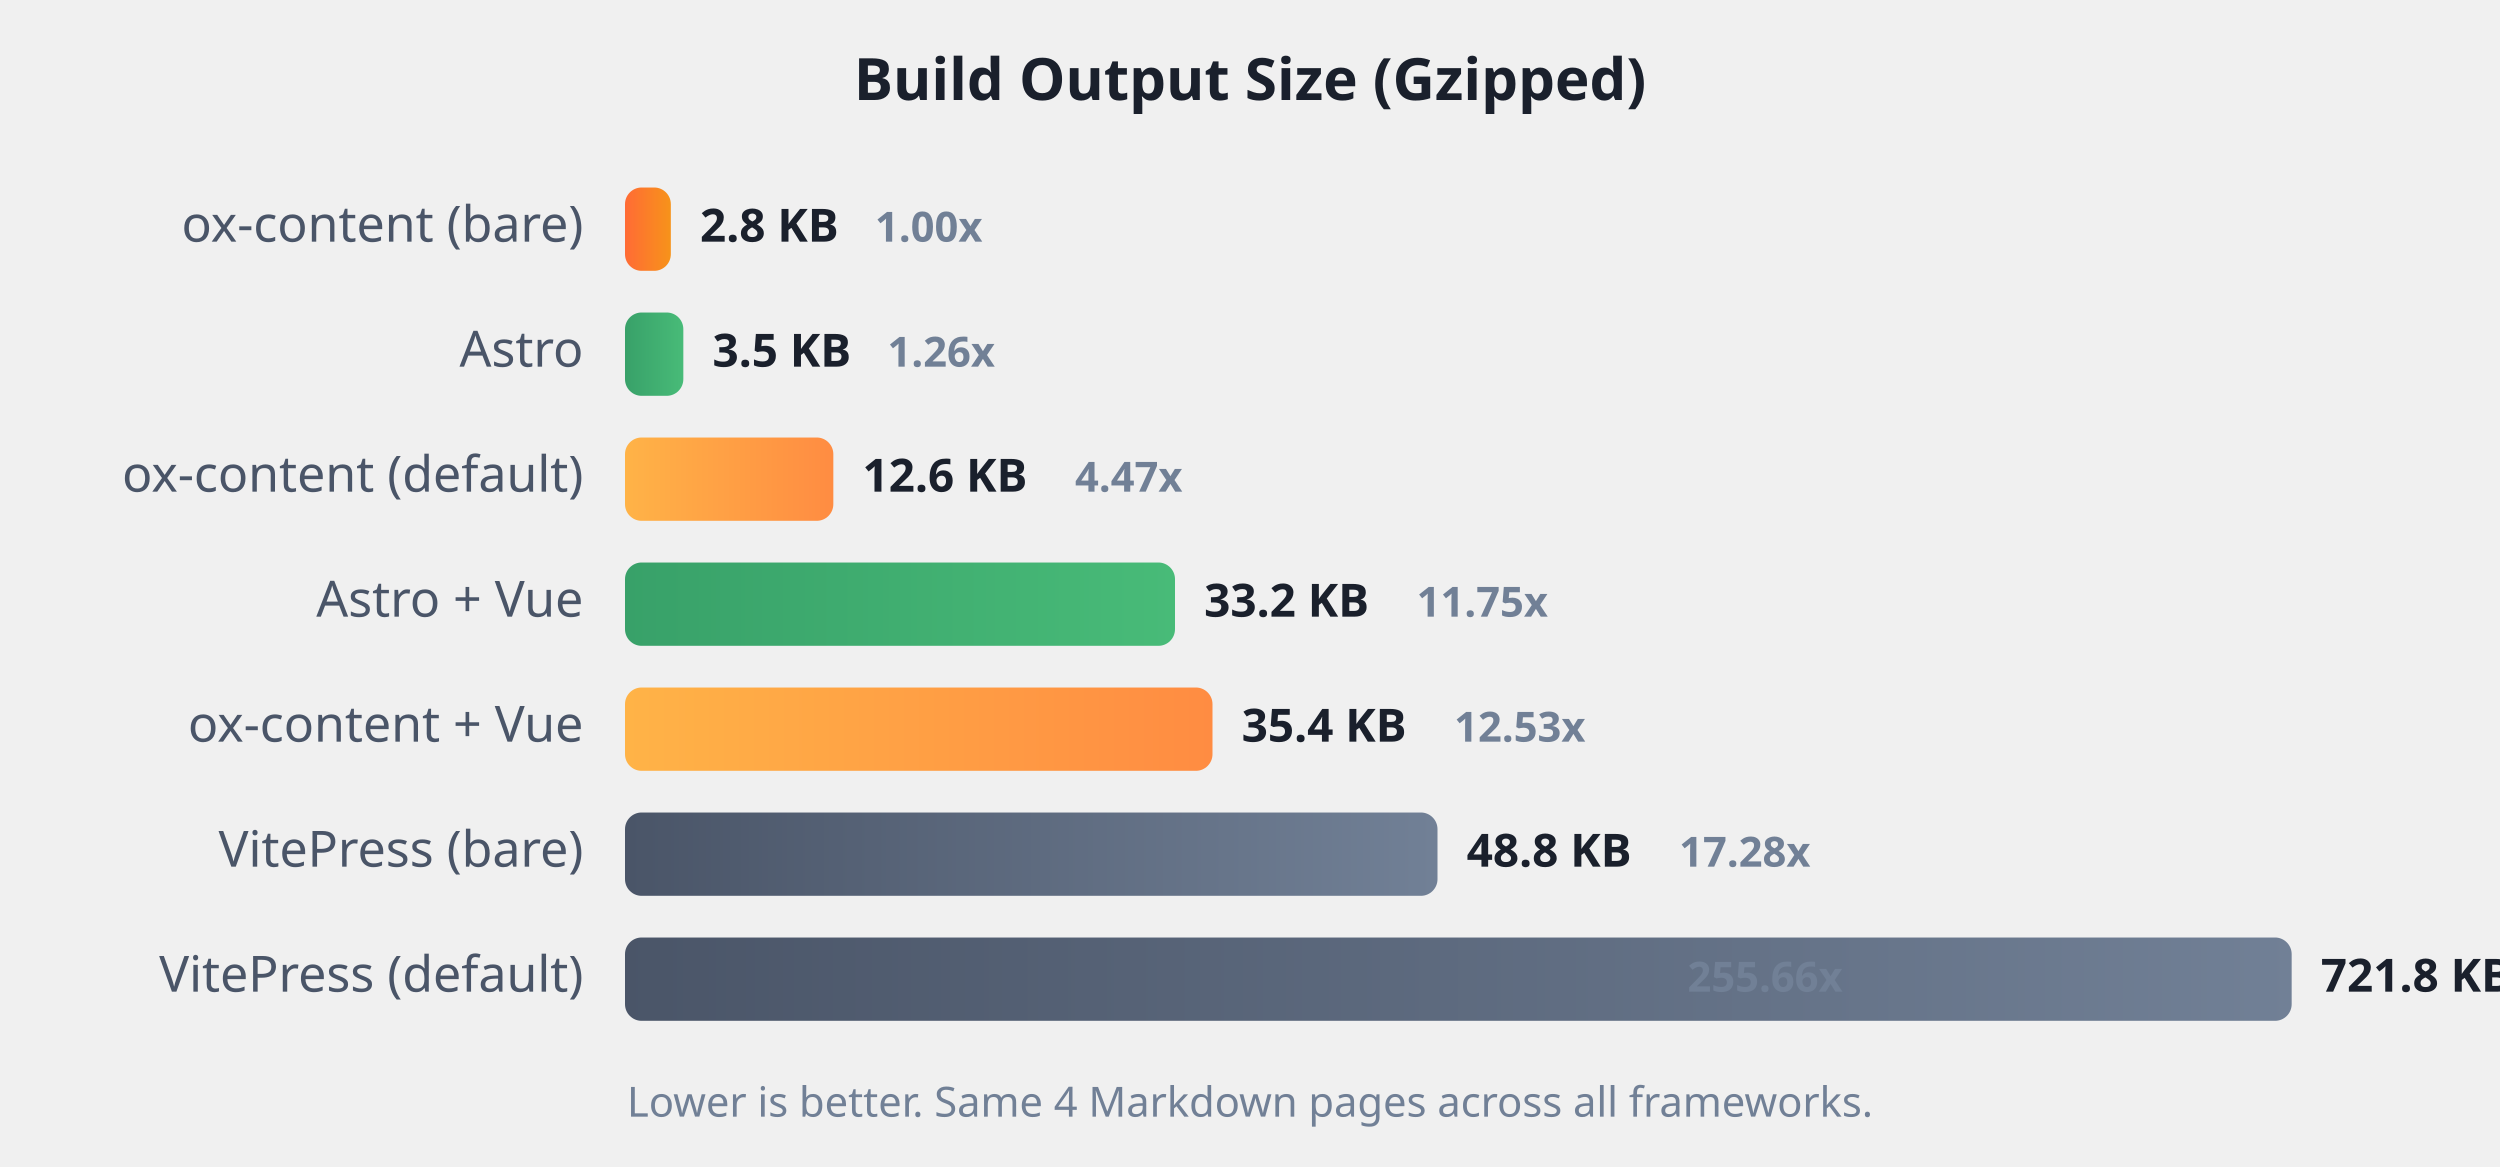
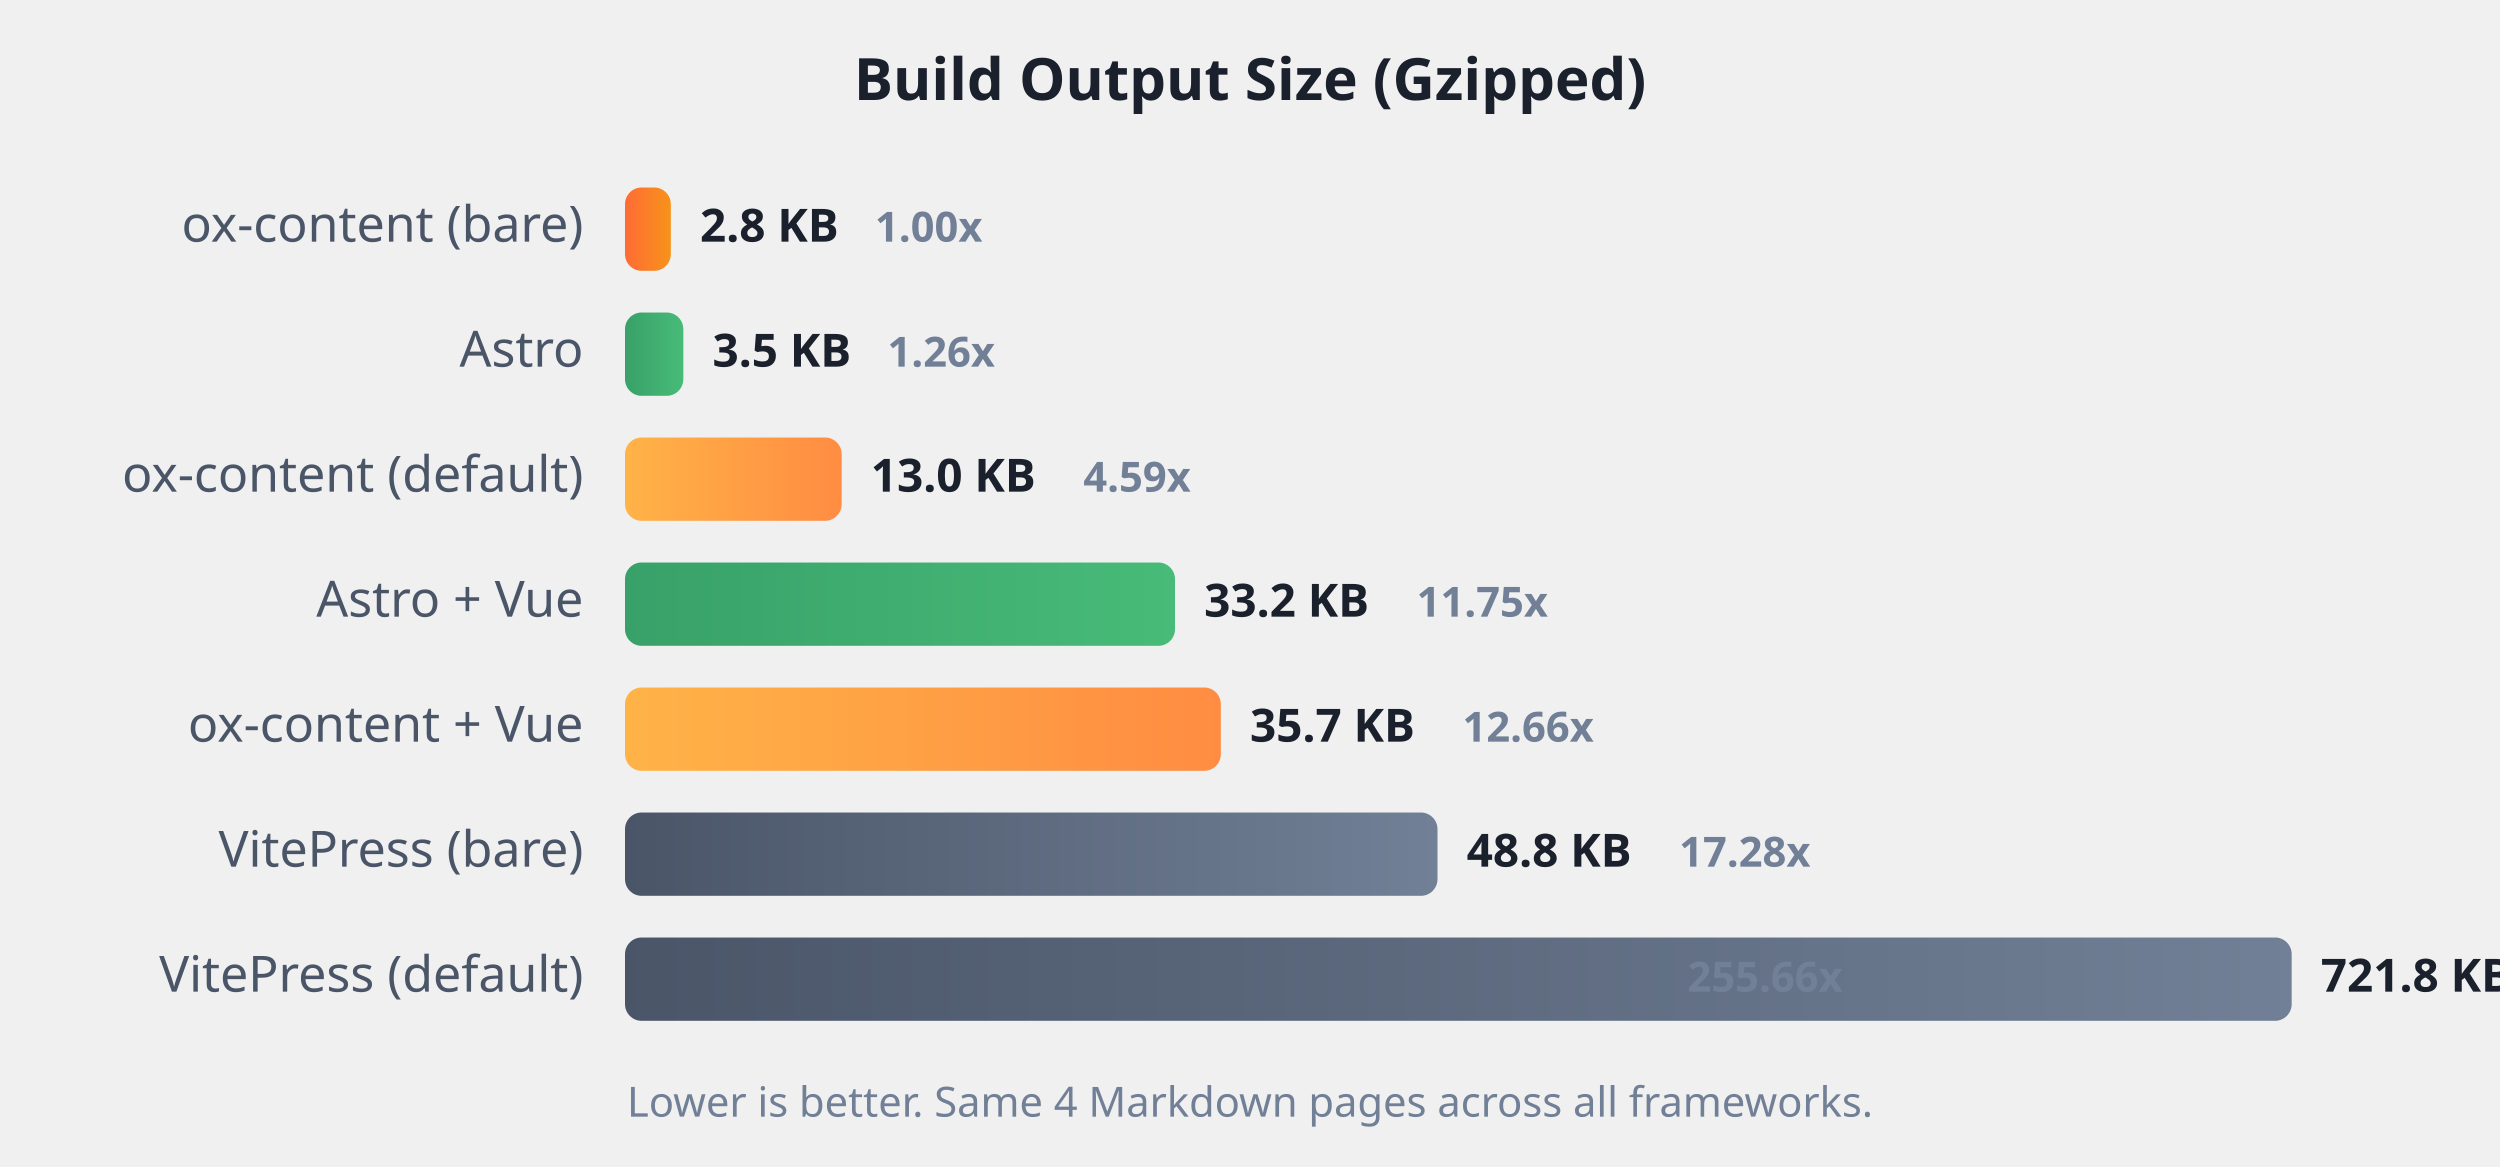
<svg xmlns="http://www.w3.org/2000/svg" viewBox="0 0 600 280">
  <defs>
    <linearGradient id="oxGrad" x1="0%" y1="0%" x2="100%" y2="0%">
      <stop offset="0%" style="stop-color:#ff6b35" />
      <stop offset="100%" style="stop-color:#f7931a" />
    </linearGradient>
    <linearGradient id="oxGrad2" x1="0%" y1="0%" x2="100%" y2="0%">
      <stop offset="0%" style="stop-color:#ffb347" />
      <stop offset="100%" style="stop-color:#ff8c42" />
    </linearGradient>
    <linearGradient id="grayGrad" x1="0%" y1="0%" x2="100%" y2="0%">
      <stop offset="0%" style="stop-color:#4a5568" />
      <stop offset="100%" style="stop-color:#718096" />
    </linearGradient>
    <linearGradient id="greenGrad" x1="0%" y1="0%" x2="100%" y2="0%">
      <stop offset="0%" style="stop-color:#38a169" />
      <stop offset="100%" style="stop-color:#48bb78" />
    </linearGradient>
  </defs>
  <style>
    .title { font: bold 14px system-ui, sans-serif; fill: #1a202c; }
    .label { font: 12px system-ui, sans-serif; fill: #4a5568; }
    .value { font: bold 11px system-ui, sans-serif; fill: #1a202c; }
    .unit { font: 10px system-ui, sans-serif; fill: #718096; }
    .ratio { font: bold 10px system-ui, sans-serif; fill: #718096; }
  </style>
  <text x="300" y="24" text-anchor="middle" class="title">Build Output Size (Gzipped)</text>
  <text x="140" y="58" text-anchor="end" class="label">ox-content (bare)</text>
  <rect x="150" y="45" width="11" height="20" rx="4" fill="url(#oxGrad)" />
  <text x="168" y="58" class="value">2.8 KB</text>
  <text x="210" y="58" class="ratio">1.00x</text>
  <text x="140" y="88" text-anchor="end" class="label">Astro</text>
  <rect x="150" y="75" width="14" height="20" rx="4" fill="url(#greenGrad)" />
  <text x="171" y="88" class="value">3.5 KB</text>
  <text x="213" y="88" class="ratio">1.26x</text>
  <text x="140" y="118" text-anchor="end" class="label">ox-content (default)</text>
-   <rect x="150" y="105" width="50" height="20" rx="4" fill="url(#oxGrad2)" />
-   <text x="207" y="118" class="value">12.6 KB</text>
-   <text x="258" y="118" class="ratio">4.47x</text>
+   <rect x="150" y="105" width="52" height="20" rx="4" fill="url(#oxGrad2)" />
+   <text x="209" y="118" class="value">13.0 KB</text>
+   <text x="260" y="118" class="ratio">4.59x</text>
  <text x="140" y="148" text-anchor="end" class="label">Astro + Vue</text>
  <rect x="150" y="135" width="132" height="20" rx="4" fill="url(#greenGrad)" />
  <text x="289" y="148" class="value">33.2 KB</text>
  <text x="340" y="148" class="ratio">11.75x</text>
  <text x="140" y="178" text-anchor="end" class="label">ox-content + Vue</text>
-   <rect x="150" y="165" width="141" height="20" rx="4" fill="url(#oxGrad2)" />
-   <text x="298" y="178" class="value">35.4 KB</text>
-   <text x="349" y="178" class="ratio">12.53x</text>
+   <rect x="150" y="165" width="143" height="20" rx="4" fill="url(#oxGrad2)" />
+   <text x="300" y="178" class="value">35.7 KB</text>
+   <text x="351" y="178" class="ratio">12.66x</text>
  <text x="140" y="208" text-anchor="end" class="label">VitePress (bare)</text>
  <rect x="150" y="195" width="195" height="20" rx="4" fill="url(#grayGrad)" />
  <text x="352" y="208" class="value">48.8 KB</text>
  <text x="403" y="208" class="ratio">17.28x</text>
  <text x="140" y="238" text-anchor="end" class="label">VitePress (default)</text>
  <rect x="150" y="225" width="400" height="20" rx="4" fill="url(#grayGrad)" />
  <text x="557" y="238" class="value">721.8 KB</text>
  <text x="405" y="238" class="ratio" fill="#fff">255.66x</text>
  <text x="300" y="268" text-anchor="middle" class="unit">Lower is better. Same 4 Markdown pages across all frameworks.</text>
</svg>
